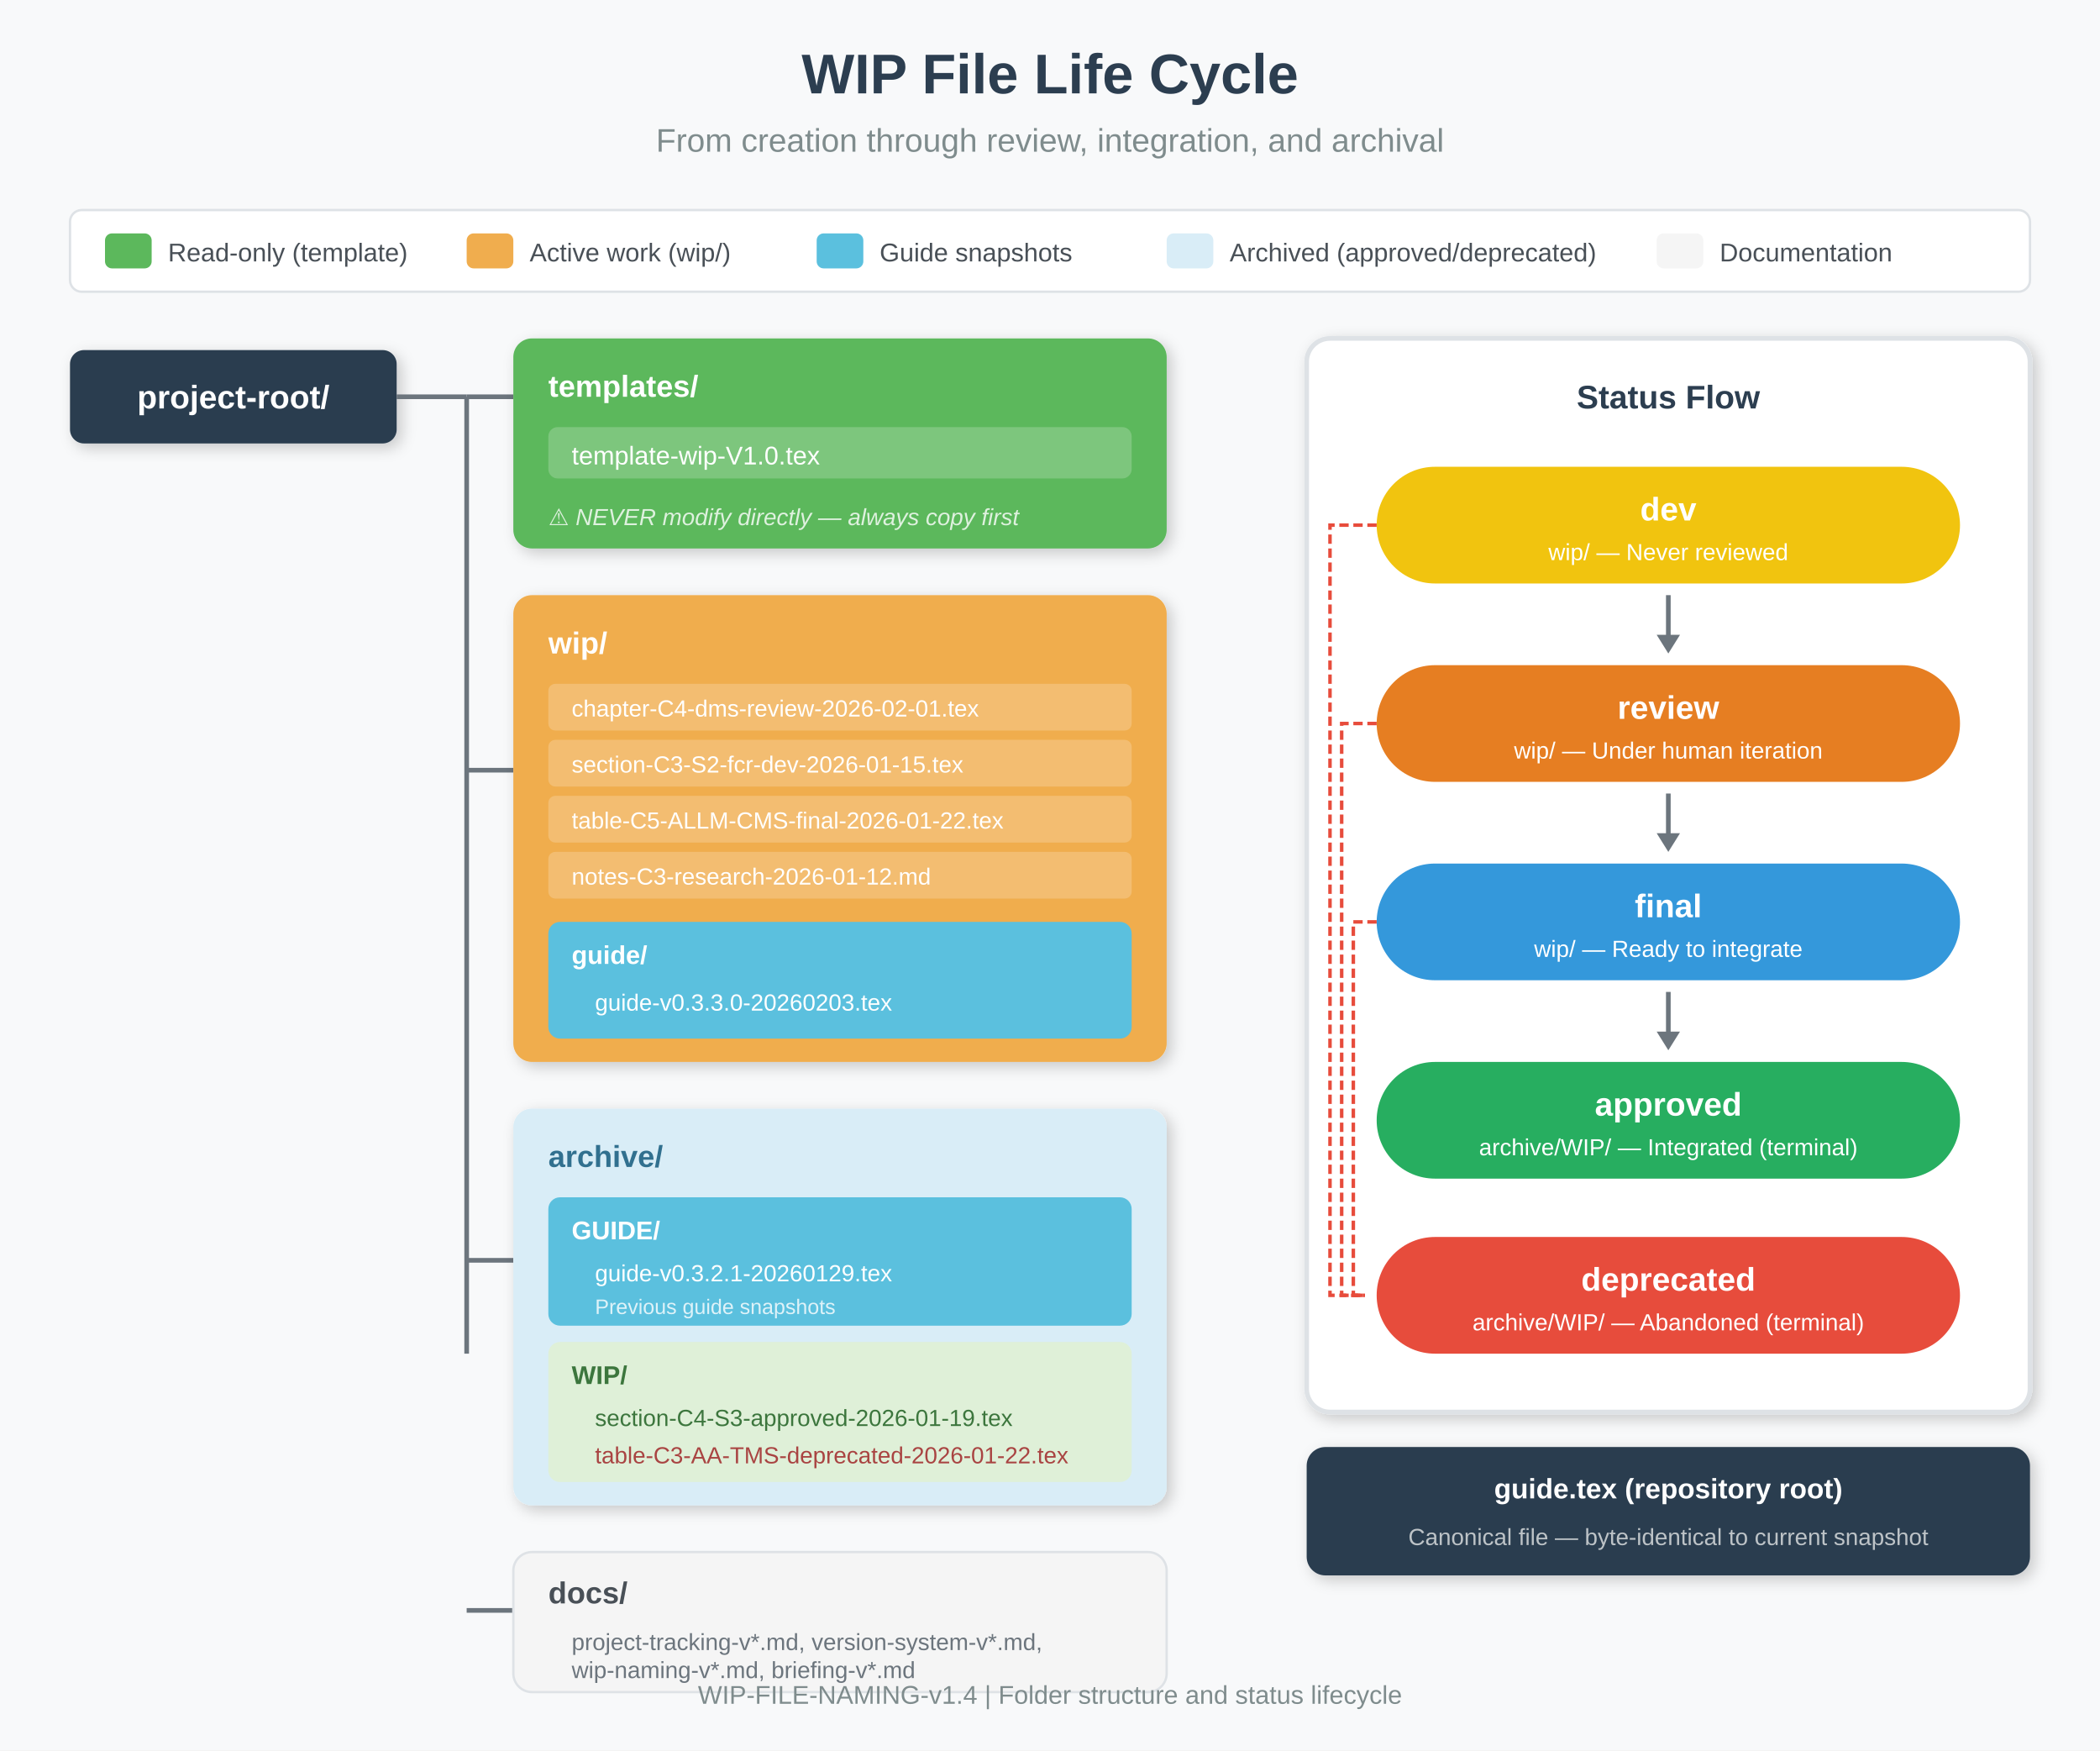
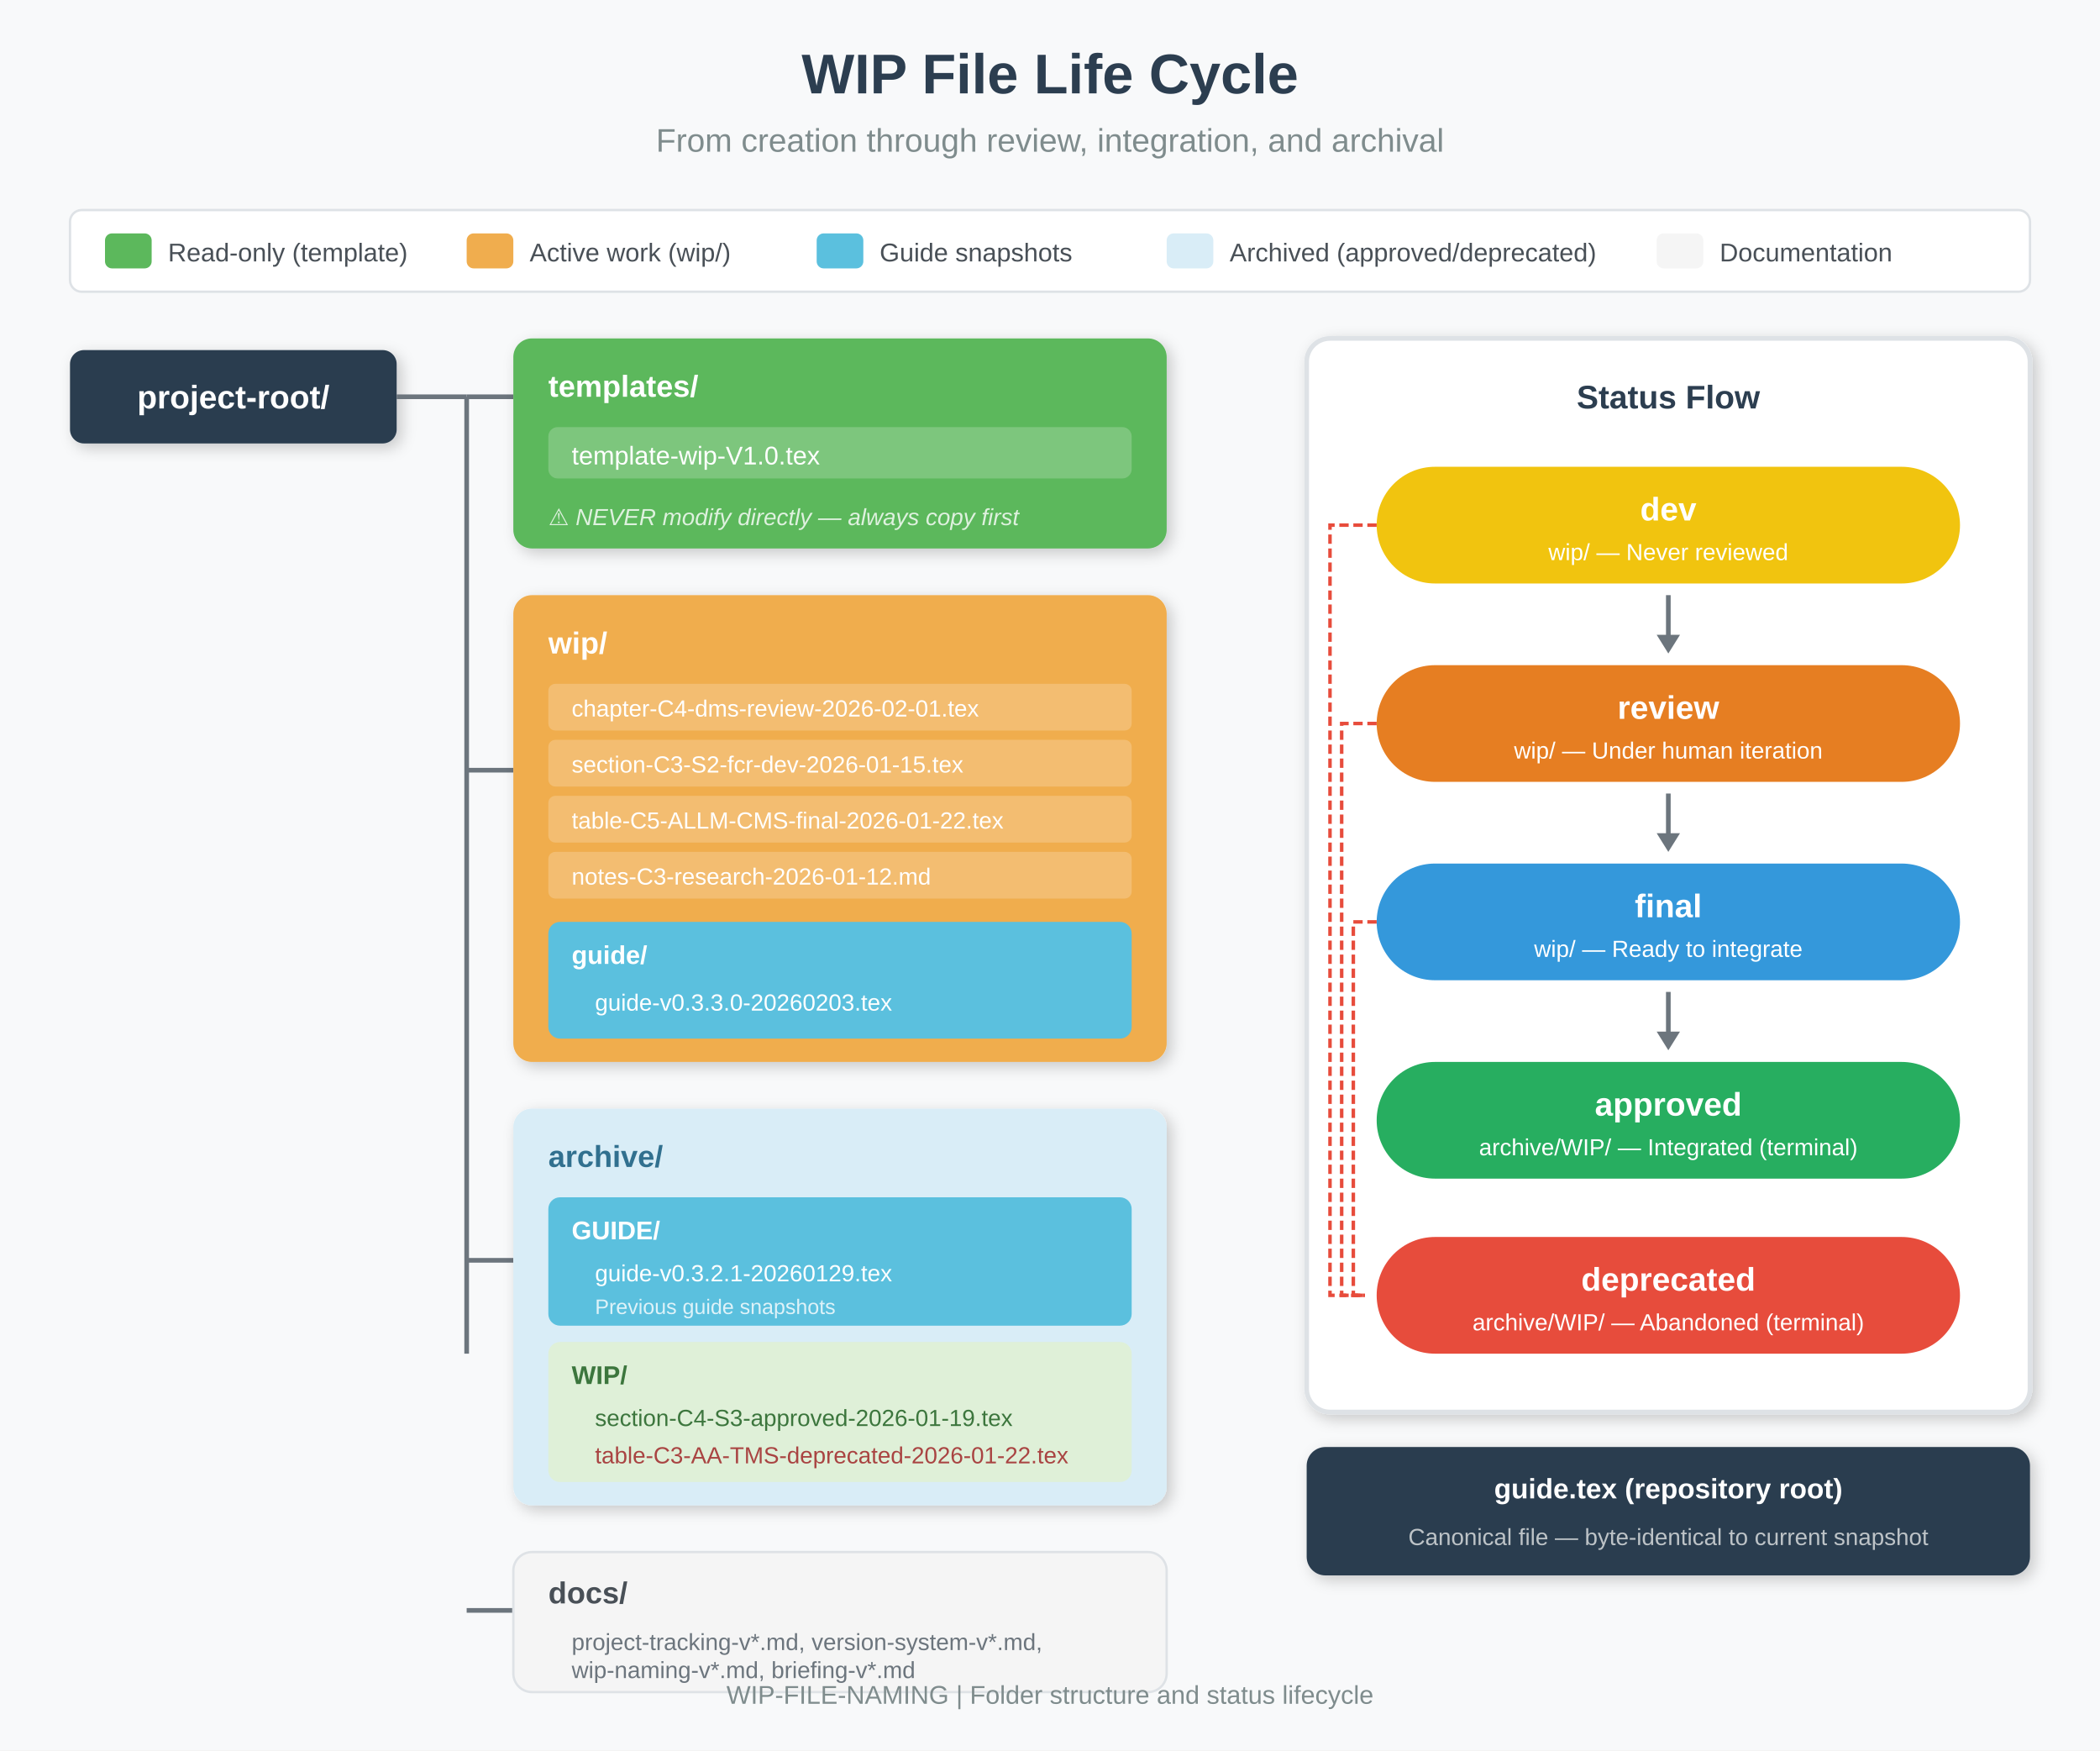
<svg xmlns="http://www.w3.org/2000/svg" viewBox="0 0 900 750">
  <defs>
    <filter id="shadow" x="-20%" y="-20%" width="140%" height="140%">
      <feDropShadow dx="2" dy="2" stdDeviation="3" flood-opacity="0.2" />
    </filter>
  </defs>
  <rect width="900" height="750" fill="#F8F9FA" />
  <text x="450" y="40" font-family="Arial, sans-serif" font-size="24" font-weight="bold" fill="#2C3E50" text-anchor="middle">WIP File Life Cycle</text>
  <text x="450" y="65" font-family="Arial, sans-serif" font-size="14" fill="#7F8C8D" text-anchor="middle">From creation through review, integration, and archival</text>
  <g transform="translate(30, 90)">
    <rect x="0" y="0" width="840" height="35" rx="5" fill="#FFF" stroke="#DEE2E6" stroke-width="1" />
    <rect x="15" y="10" width="20" height="15" rx="3" fill="#5CB85C" />
    <text x="42" y="22" font-family="Arial, sans-serif" font-size="11" fill="#495057">Read-only (template)</text>
    <rect x="170" y="10" width="20" height="15" rx="3" fill="#F0AD4E" />
    <text x="197" y="22" font-family="Arial, sans-serif" font-size="11" fill="#495057">Active work (wip/)</text>
    <rect x="320" y="10" width="20" height="15" rx="3" fill="#5BC0DE" />
    <text x="347" y="22" font-family="Arial, sans-serif" font-size="11" fill="#495057">Guide snapshots</text>
    <rect x="470" y="10" width="20" height="15" rx="3" fill="#D9EDF7" />
    <text x="497" y="22" font-family="Arial, sans-serif" font-size="11" fill="#495057">Archived (approved/deprecated)</text>
    <rect x="680" y="10" width="20" height="15" rx="3" fill="#F5F5F5" />
    <text x="707" y="22" font-family="Arial, sans-serif" font-size="11" fill="#495057">Documentation</text>
  </g>
  <g transform="translate(30, 150)">
    <rect x="0" y="0" width="140" height="40" rx="6" fill="#2C3E50" filter="url(#shadow)" />
    <text x="70" y="25" font-family="Arial, sans-serif" font-size="14" fill="#FFF" text-anchor="middle" font-weight="bold">project-root/</text>
  </g>
  <path d="M 170 170 L 200 170" stroke="#6C757D" stroke-width="2" />
  <path d="M 200 170 L 200 580" stroke="#6C757D" stroke-width="2" />
  <g transform="translate(220, 145)">
    <path d="M -20 25 L 0 25" stroke="#6C757D" stroke-width="2" />
    <rect x="0" y="0" width="280" height="90" rx="8" fill="#5CB85C" filter="url(#shadow)" />
    <text x="15" y="25" font-family="Arial, sans-serif" font-size="13" fill="#FFF" font-weight="bold">templates/</text>
    <rect x="15" y="38" width="250" height="22" rx="4" fill="rgba(255,255,255,0.2)" />
    <text x="25" y="54" font-family="Arial, sans-serif" font-size="11" fill="#FFF">template-wip-V1.0.tex</text>
    <text x="15" y="80" font-family="Arial, sans-serif" font-size="10" fill="rgba(255,255,255,0.8)" font-style="italic">⚠ NEVER modify directly — always copy first</text>
  </g>
  <g transform="translate(220, 255)">
    <path d="M -20 75 L 0 75" stroke="#6C757D" stroke-width="2" />
    <rect x="0" y="0" width="280" height="200" rx="8" fill="#F0AD4E" filter="url(#shadow)" />
    <text x="15" y="25" font-family="Arial, sans-serif" font-size="13" fill="#FFF" font-weight="bold">wip/</text>
    <rect x="15" y="38" width="250" height="20" rx="3" fill="rgba(255,255,255,0.2)" />
    <text x="25" y="52" font-family="Arial, sans-serif" font-size="10" fill="#FFF">chapter-C4-dms-review-2026-02-01.tex</text>
    <rect x="15" y="62" width="250" height="20" rx="3" fill="rgba(255,255,255,0.2)" />
    <text x="25" y="76" font-family="Arial, sans-serif" font-size="10" fill="#FFF">section-C3-S2-fcr-dev-2026-01-15.tex</text>
    <rect x="15" y="86" width="250" height="20" rx="3" fill="rgba(255,255,255,0.2)" />
    <text x="25" y="100" font-family="Arial, sans-serif" font-size="10" fill="#FFF">table-C5-ALLM-CMS-final-2026-01-22.tex</text>
    <rect x="15" y="110" width="250" height="20" rx="3" fill="rgba(255,255,255,0.2)" />
    <text x="25" y="124" font-family="Arial, sans-serif" font-size="10" fill="#FFF">notes-C3-research-2026-01-12.md</text>
    <rect x="15" y="140" width="250" height="50" rx="5" fill="#5BC0DE" />
    <text x="25" y="158" font-family="Arial, sans-serif" font-size="11" fill="#FFF" font-weight="bold">guide/</text>
    <text x="35" y="178" font-family="Arial, sans-serif" font-size="10" fill="#FFF">guide-v0.3.3.0-20260203.tex</text>
  </g>
  <g transform="translate(220, 475)">
    <path d="M -20 65 L 0 65" stroke="#6C757D" stroke-width="2" />
    <rect x="0" y="0" width="280" height="170" rx="8" fill="#D9EDF7" filter="url(#shadow)" />
    <text x="15" y="25" font-family="Arial, sans-serif" font-size="13" fill="#31708F" font-weight="bold">archive/</text>
    <rect x="15" y="38" width="250" height="55" rx="5" fill="#5BC0DE" />
    <text x="25" y="56" font-family="Arial, sans-serif" font-size="11" fill="#FFF" font-weight="bold">GUIDE/</text>
    <text x="35" y="74" font-family="Arial, sans-serif" font-size="10" fill="#FFF">guide-v0.3.2.1-20260129.tex</text>
    <text x="35" y="88" font-family="Arial, sans-serif" font-size="9" fill="rgba(255,255,255,0.8)">Previous guide snapshots</text>
    <rect x="15" y="100" width="250" height="60" rx="5" fill="#DFF0D8" />
    <text x="25" y="118" font-family="Arial, sans-serif" font-size="11" fill="#3C763D" font-weight="bold">WIP/</text>
    <text x="35" y="136" font-family="Arial, sans-serif" font-size="10" fill="#3C763D">section-C4-S3-approved-2026-01-19.tex</text>
    <text x="35" y="152" font-family="Arial, sans-serif" font-size="10" fill="#A94442">table-C3-AA-TMS-deprecated-2026-01-22.tex</text>
  </g>
  <g transform="translate(220, 665)">
    <path d="M -20 25 L 0 25" stroke="#6C757D" stroke-width="2" />
    <rect x="0" y="0" width="280" height="60" rx="8" fill="#F5F5F5" stroke="#DEE2E6" stroke-width="1" />
    <text x="15" y="22" font-family="Arial, sans-serif" font-size="13" fill="#495057" font-weight="bold">docs/</text>
    <text x="25" y="42" font-family="Arial, sans-serif" font-size="10" fill="#6C757D">project-tracking-v*.md, version-system-v*.md,</text>
    <text x="25" y="54" font-family="Arial, sans-serif" font-size="10" fill="#6C757D">wip-naming-v*.md, briefing-v*.md</text>
  </g>
  <g transform="translate(560, 145)">
    <rect x="0" y="0" width="310" height="460" rx="10" fill="#FFF" stroke="#DEE2E6" stroke-width="2" filter="url(#shadow)" />
    <text x="155" y="30" font-family="Arial, sans-serif" font-size="14" fill="#2C3E50" text-anchor="middle" font-weight="bold">Status Flow</text>
    <rect x="30" y="55" width="250" height="50" rx="25" fill="#F1C40F" />
    <text x="155" y="78" font-family="Arial, sans-serif" font-size="14" fill="#FFF" text-anchor="middle" font-weight="bold">dev</text>
    <text x="155" y="95" font-family="Arial, sans-serif" font-size="10" fill="#FFF" text-anchor="middle">wip/ — Never reviewed</text>
    <path d="M 155 110 L 155 130" stroke="#6C757D" stroke-width="2" />
    <polygon points="155,135 150,127 160,127" fill="#6C757D" />
    <rect x="30" y="140" width="250" height="50" rx="25" fill="#E67E22" />
    <text x="155" y="163" font-family="Arial, sans-serif" font-size="14" fill="#FFF" text-anchor="middle" font-weight="bold">review</text>
    <text x="155" y="180" font-family="Arial, sans-serif" font-size="10" fill="#FFF" text-anchor="middle">wip/ — Under human iteration</text>
    <path d="M 155 195 L 155 215" stroke="#6C757D" stroke-width="2" />
    <polygon points="155,220 150,212 160,212" fill="#6C757D" />
    <rect x="30" y="225" width="250" height="50" rx="25" fill="#3498DB" />
    <text x="155" y="248" font-family="Arial, sans-serif" font-size="14" fill="#FFF" text-anchor="middle" font-weight="bold">final</text>
    <text x="155" y="265" font-family="Arial, sans-serif" font-size="10" fill="#FFF" text-anchor="middle">wip/ — Ready to integrate</text>
    <path d="M 155 280 L 155 300" stroke="#6C757D" stroke-width="2" />
    <polygon points="155,305 150,297 160,297" fill="#6C757D" />
    <rect x="30" y="310" width="250" height="50" rx="25" fill="#27AE60" />
    <text x="155" y="333" font-family="Arial, sans-serif" font-size="14" fill="#FFF" text-anchor="middle" font-weight="bold">approved</text>
    <text x="155" y="350" font-family="Arial, sans-serif" font-size="10" fill="#FFF" text-anchor="middle">archive/WIP/ — Integrated (terminal)</text>
    <rect x="30" y="385" width="250" height="50" rx="25" fill="#E74C3C" />
    <text x="155" y="408" font-family="Arial, sans-serif" font-size="14" fill="#FFF" text-anchor="middle" font-weight="bold">deprecated</text>
    <text x="155" y="425" font-family="Arial, sans-serif" font-size="10" fill="#FFF" text-anchor="middle">archive/WIP/ — Abandoned (terminal)</text>
    <path d="M 30 80 L 10 80 L 10 410 L 25 410" stroke="#E74C3C" stroke-width="1.5" fill="none" stroke-dasharray="4,2" />
    <path d="M 30 165 L 15 165 L 15 410 L 25 410" stroke="#E74C3C" stroke-width="1.5" fill="none" stroke-dasharray="4,2" />
    <path d="M 30 250 L 20 250 L 20 410 L 25 410" stroke="#E74C3C" stroke-width="1.5" fill="none" stroke-dasharray="4,2" />
  </g>
  <g transform="translate(560, 620)">
    <rect x="0" y="0" width="310" height="55" rx="8" fill="#2C3E50" filter="url(#shadow)" />
    <text x="155" y="22" font-family="Arial, sans-serif" font-size="12" fill="#FFF" text-anchor="middle" font-weight="bold">guide.tex (repository root)</text>
    <text x="155" y="42" font-family="Arial, sans-serif" font-size="10" fill="#BDC3C7" text-anchor="middle">Canonical file — byte-identical to current snapshot</text>
  </g>
-   <text x="450" y="730" font-family="Arial, sans-serif" font-size="11" fill="#7F8C8D" text-anchor="middle">WIP-FILE-NAMING-v1.4 | Folder structure and status lifecycle</text>
+   <text x="450" y="730" font-family="Arial, sans-serif" font-size="11" fill="#7F8C8D" text-anchor="middle">WIP-FILE-NAMING | Folder structure and status lifecycle</text>
</svg>
